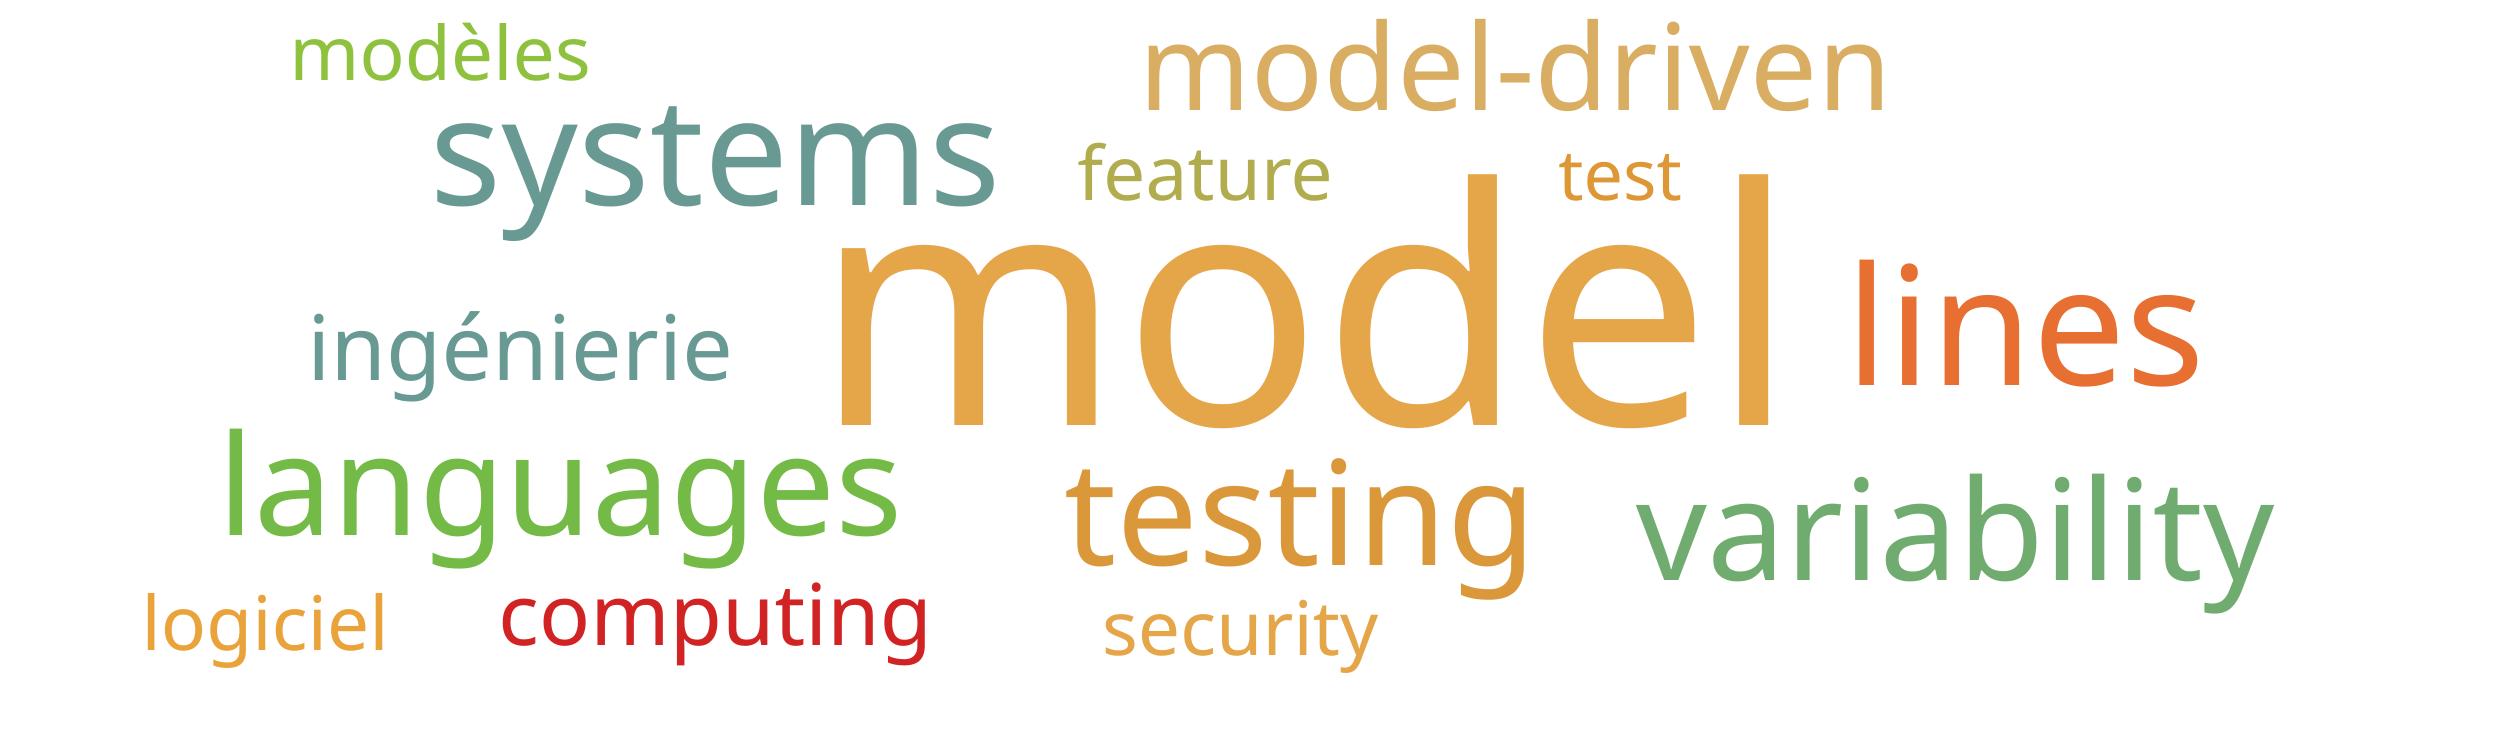
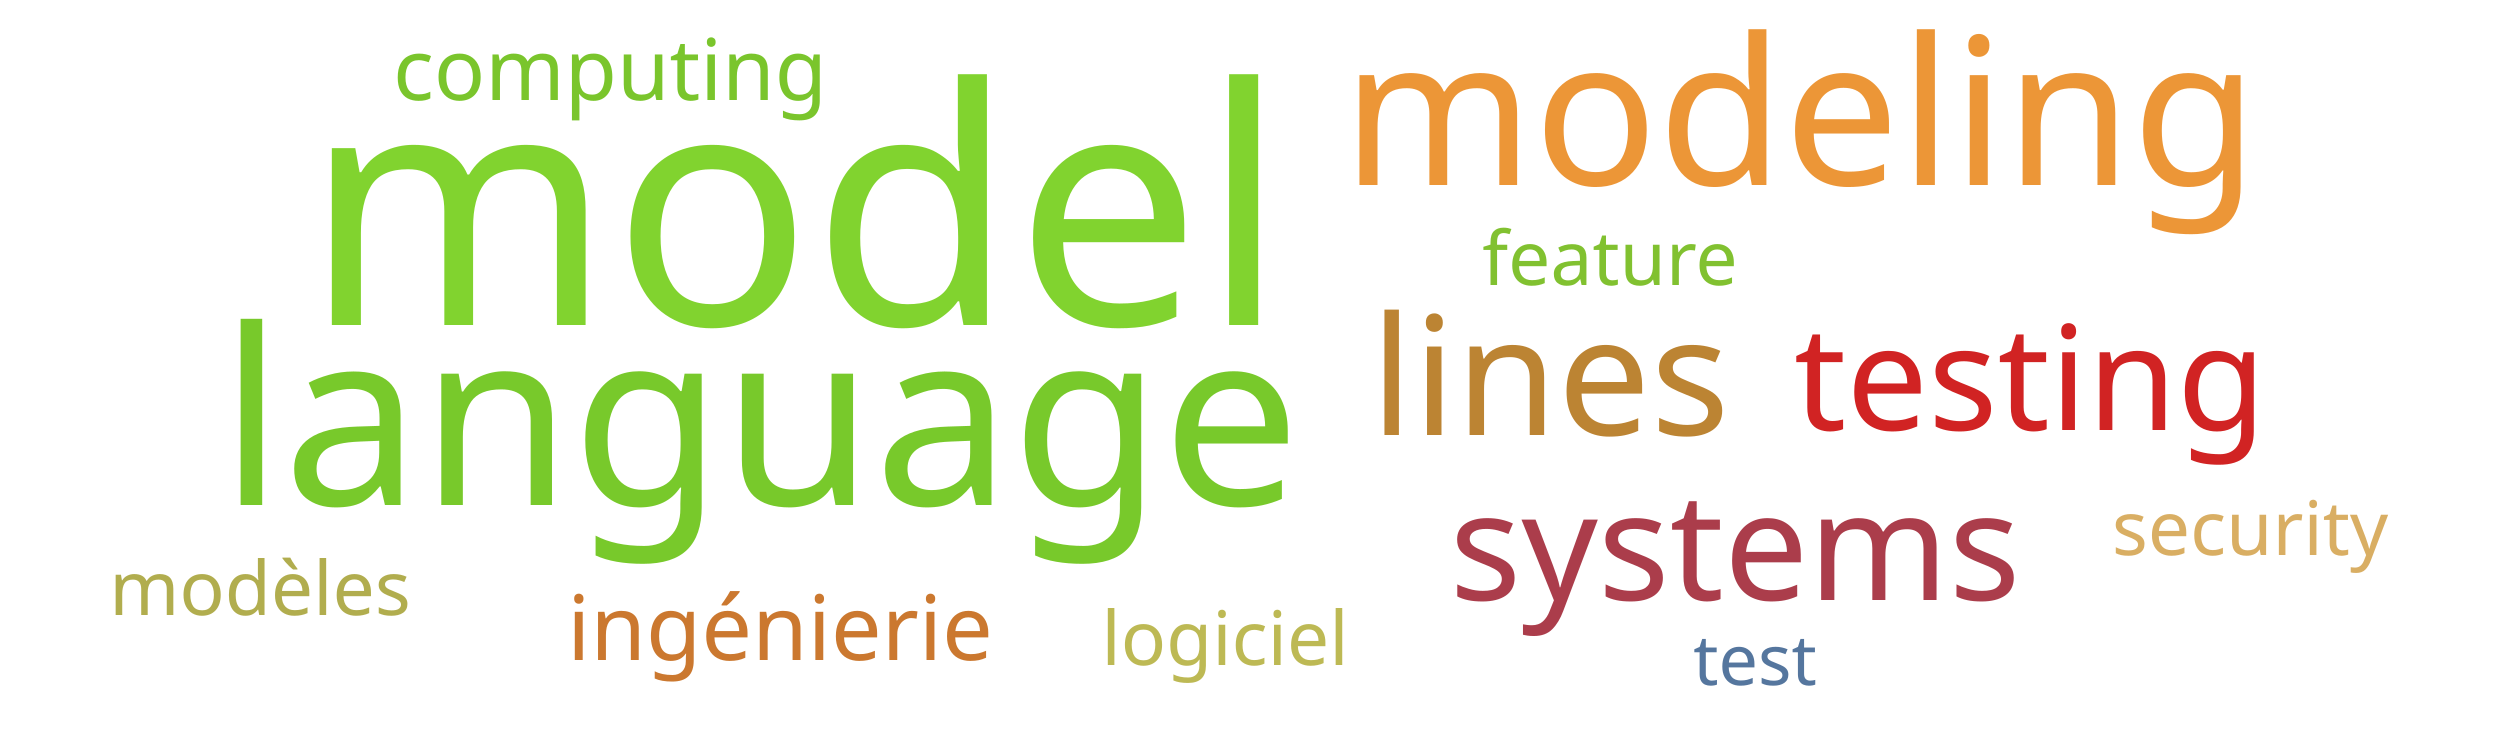
<svg xmlns="http://www.w3.org/2000/svg" width="500" height="150">
  <g transform="translate(250, 75)">
-     <text text-anchor="middle" style="font-family: Impact; font-size: 66px; fill: #e5a549" transform="translate(11,10)rotate(0)">model</text>
-     <text text-anchor="middle" style="font-family: Impact; font-size: 33px; fill: #e76f31" transform="translate(155,2)rotate(0)">lines</text>
-     <text text-anchor="middle" style="font-family: Impact; font-size: 30px; fill: #689993" transform="translate(-107,-34)rotate(0)">systems</text>
-     <text text-anchor="middle" style="font-family: Impact; font-size: 29px; fill: #da983a" transform="translate(10,38)rotate(0)">testing</text>
-     <text text-anchor="middle" style="font-family: Impact; font-size: 28px; fill: #70ac6f" transform="translate(141,41)rotate(0)">variability</text>
-     <text text-anchor="middle" style="font-family: Impact; font-size: 28px; fill: #74ba46" transform="translate(-138,32)rotate(0)">languages</text>
-     <text text-anchor="middle" style="font-family: Impact; font-size: 24px; fill: #d9ae63" transform="translate(53,-53)rotate(0)">model-driven</text>
-     <text text-anchor="middle" style="font-family: Impact; font-size: 18px; fill: #689993" transform="translate(-146,1)rotate(0)">ingénierie</text>
-     <text text-anchor="middle" style="font-family: Impact; font-size: 17px; fill: #d12323" transform="translate(-107,54)rotate(0)">computing</text>
-     <text text-anchor="middle" style="font-family: Impact; font-size: 15px; fill: #b1ad4e" transform="translate(-9,-35)rotate(0)">feature</text>
-     <text text-anchor="middle" style="font-family: Impact; font-size: 15px; fill: #e5a549" transform="translate(-2,56)rotate(0)">security</text>
-     <text text-anchor="middle" style="font-family: Impact; font-size: 15px; fill: #eaa23b" transform="translate(-197,55)rotate(0)">logiciel</text>
-     <text text-anchor="middle" style="font-family: Impact; font-size: 15px; fill: #8ec23e" transform="translate(-162,-59)rotate(0)">modèles</text>
-     <text text-anchor="middle" style="font-family: Impact; font-size: 14px; fill: #dd9735" transform="translate(74,-35)rotate(0)">test</text>
+     <text text-anchor="middle" style="font-family: Impact; font-size: 66px; fill: #81d32f" transform="translate(-91,-10)rotate(0)">model</text>
+     <text text-anchor="middle" style="font-family: Impact; font-size: 49px; fill: #78c92b" transform="translate(-98,26)rotate(0)">language</text>
+     <text text-anchor="middle" style="font-family: Impact; font-size: 41px; fill: #ec9637" transform="translate(110,-38)rotate(0)">modeling</text>
+     <text text-anchor="middle" style="font-family: Impact; font-size: 33px; fill: #bc8433" transform="translate(60,12)rotate(0)">lines</text>
+     <text text-anchor="middle" style="font-family: Impact; font-size: 30px; fill: #ab3d4b" transform="translate(97,45)rotate(0)">systems</text>
+     <text text-anchor="middle" style="font-family: Impact; font-size: 29px; fill: #d12323" transform="translate(156,11)rotate(0)">testing</text>
+     <text text-anchor="middle" style="font-family: Impact; font-size: 18px; fill: #cb782f" transform="translate(-94,57)rotate(0)">ingénierie</text>
+     <text text-anchor="middle" style="font-family: Impact; font-size: 17px; fill: #7ac52c" transform="translate(-128,-55)rotate(0)">computing</text>
+     <text text-anchor="middle" style="font-family: Impact; font-size: 15px; fill: #81c130" transform="translate(72,-18)rotate(0)">feature</text>
+     <text text-anchor="middle" style="font-family: Impact; font-size: 15px; fill: #d9ae63" transform="translate(200,36)rotate(0)">security</text>
+     <text text-anchor="middle" style="font-family: Impact; font-size: 15px; fill: #bdb954" transform="translate(-5,58)rotate(0)">logiciel</text>
+     <text text-anchor="middle" style="font-family: Impact; font-size: 15px; fill: #b1ad4e" transform="translate(-198,48)rotate(0)">modèles</text>
+     <text text-anchor="middle" style="font-family: Impact; font-size: 14px; fill: #55769e" transform="translate(101,62)rotate(0)">test</text>
  </g>
</svg>
